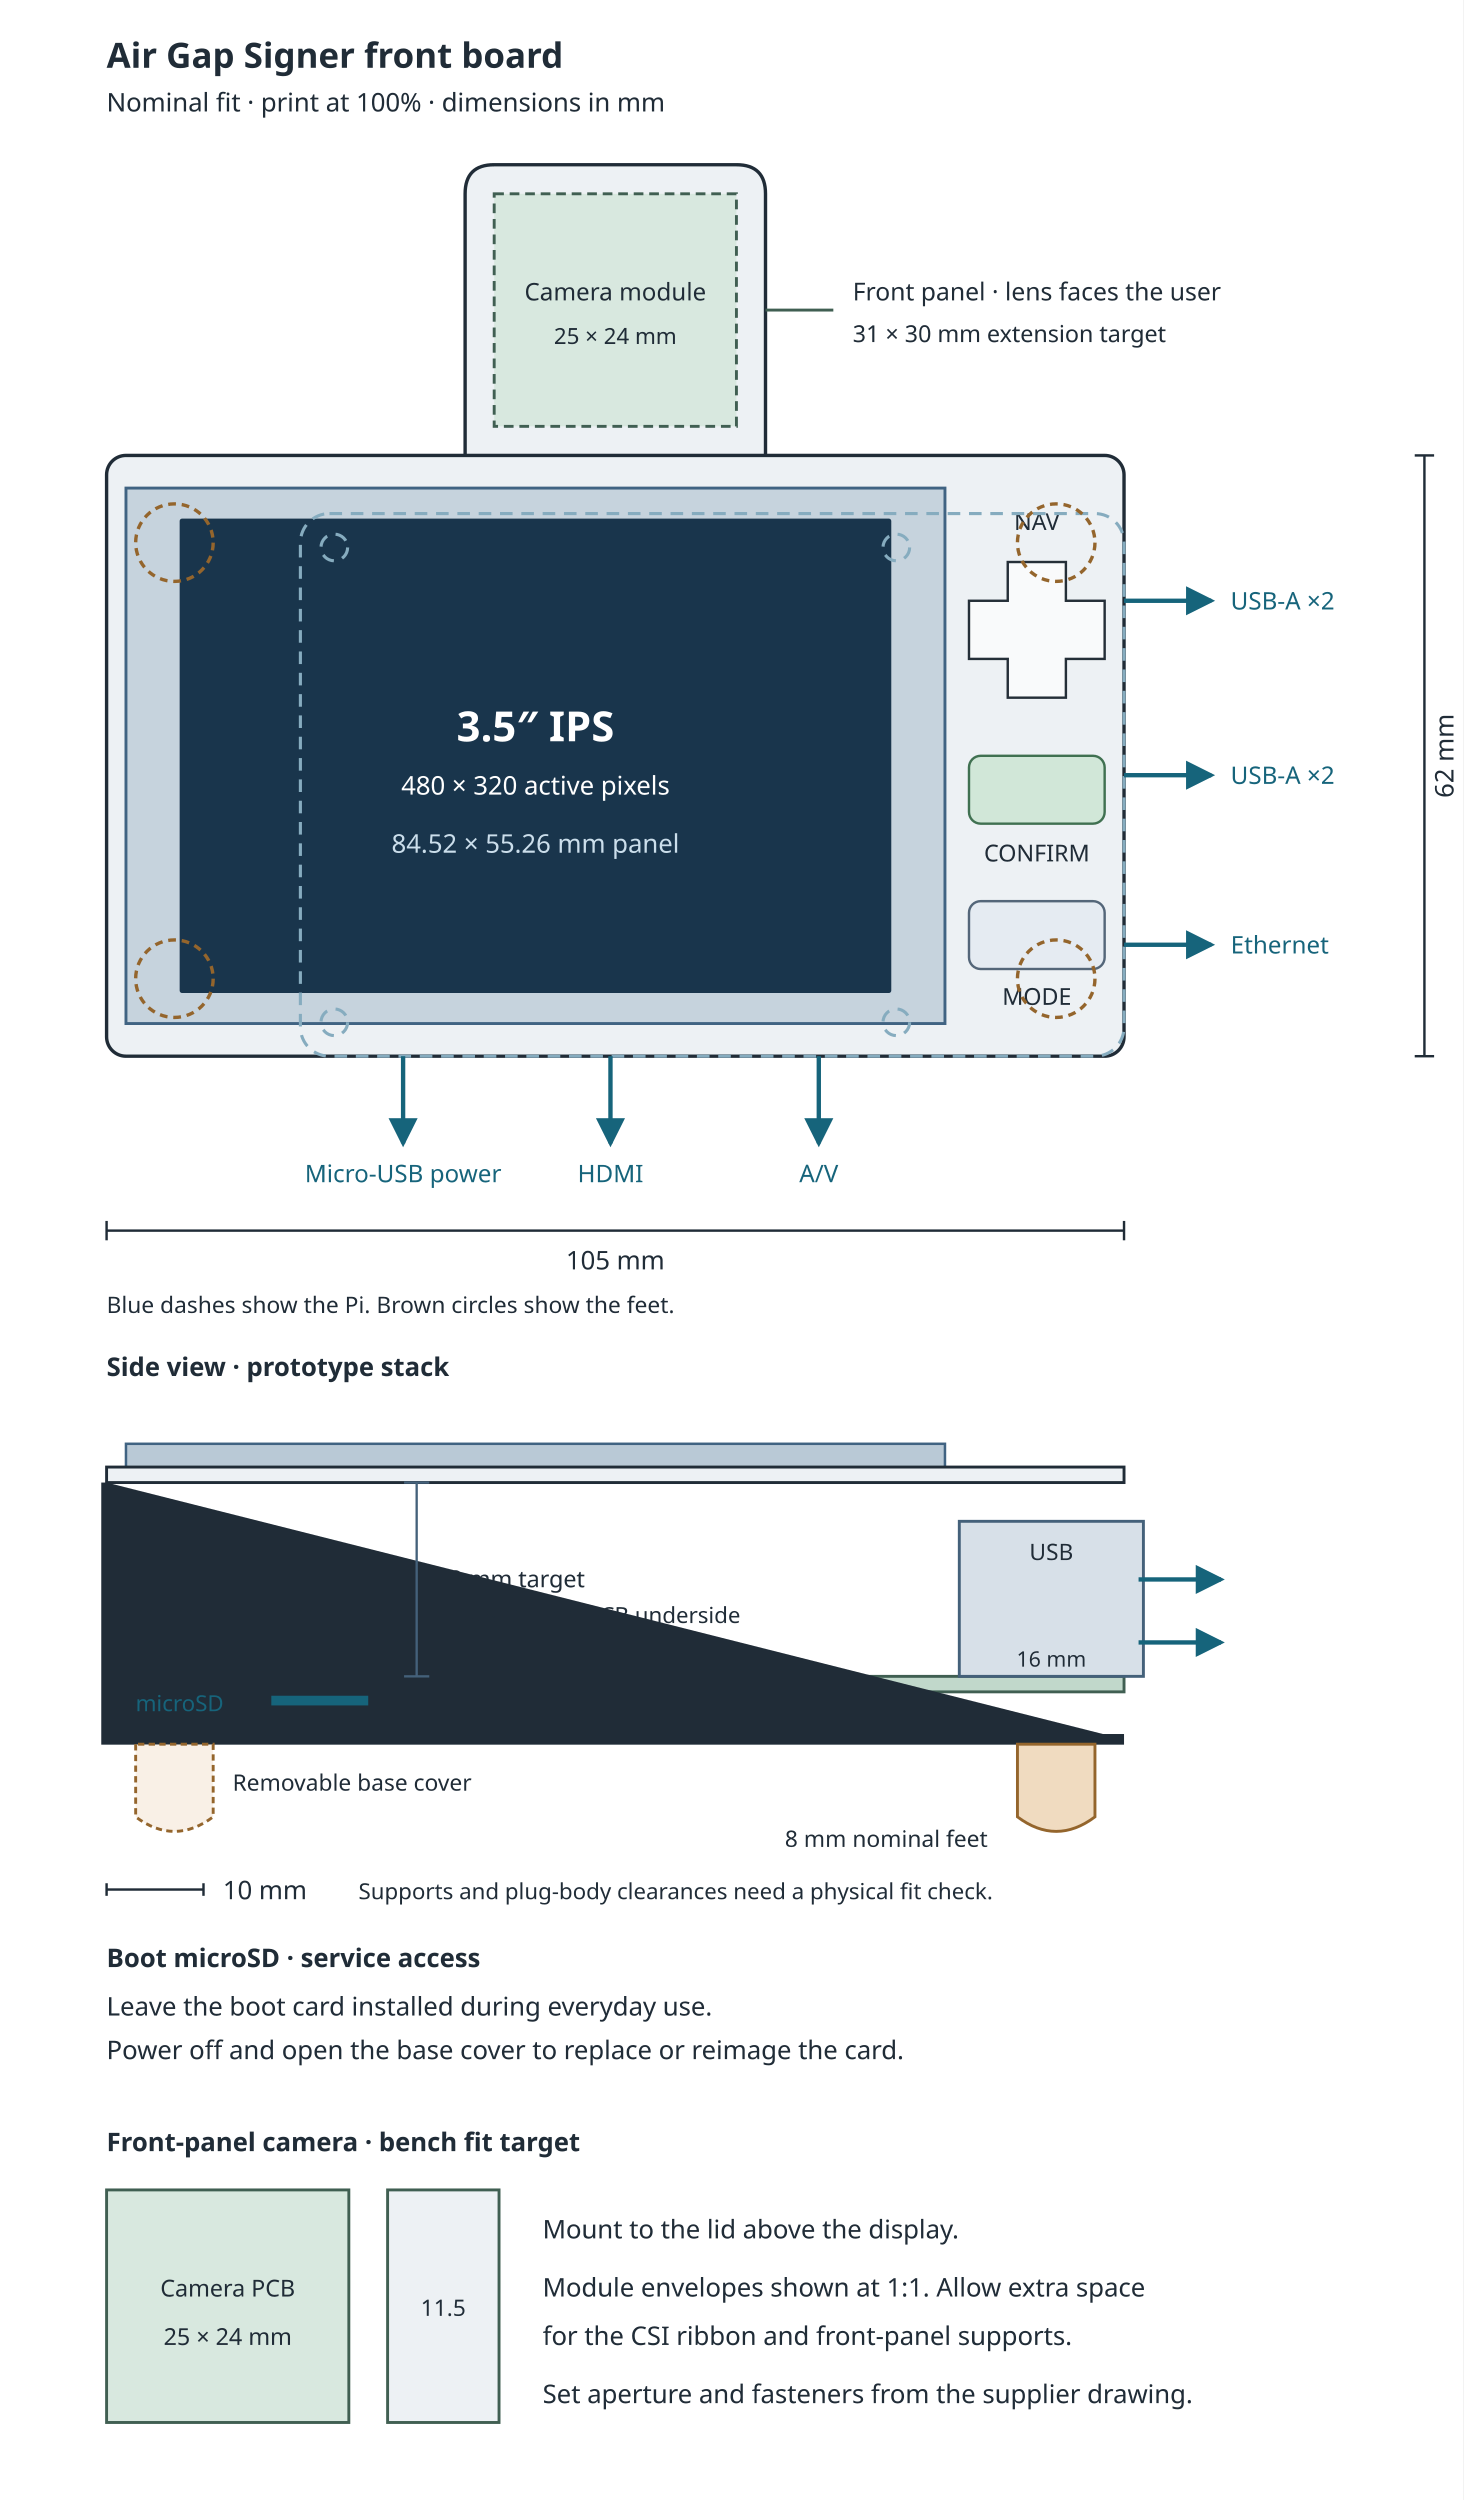
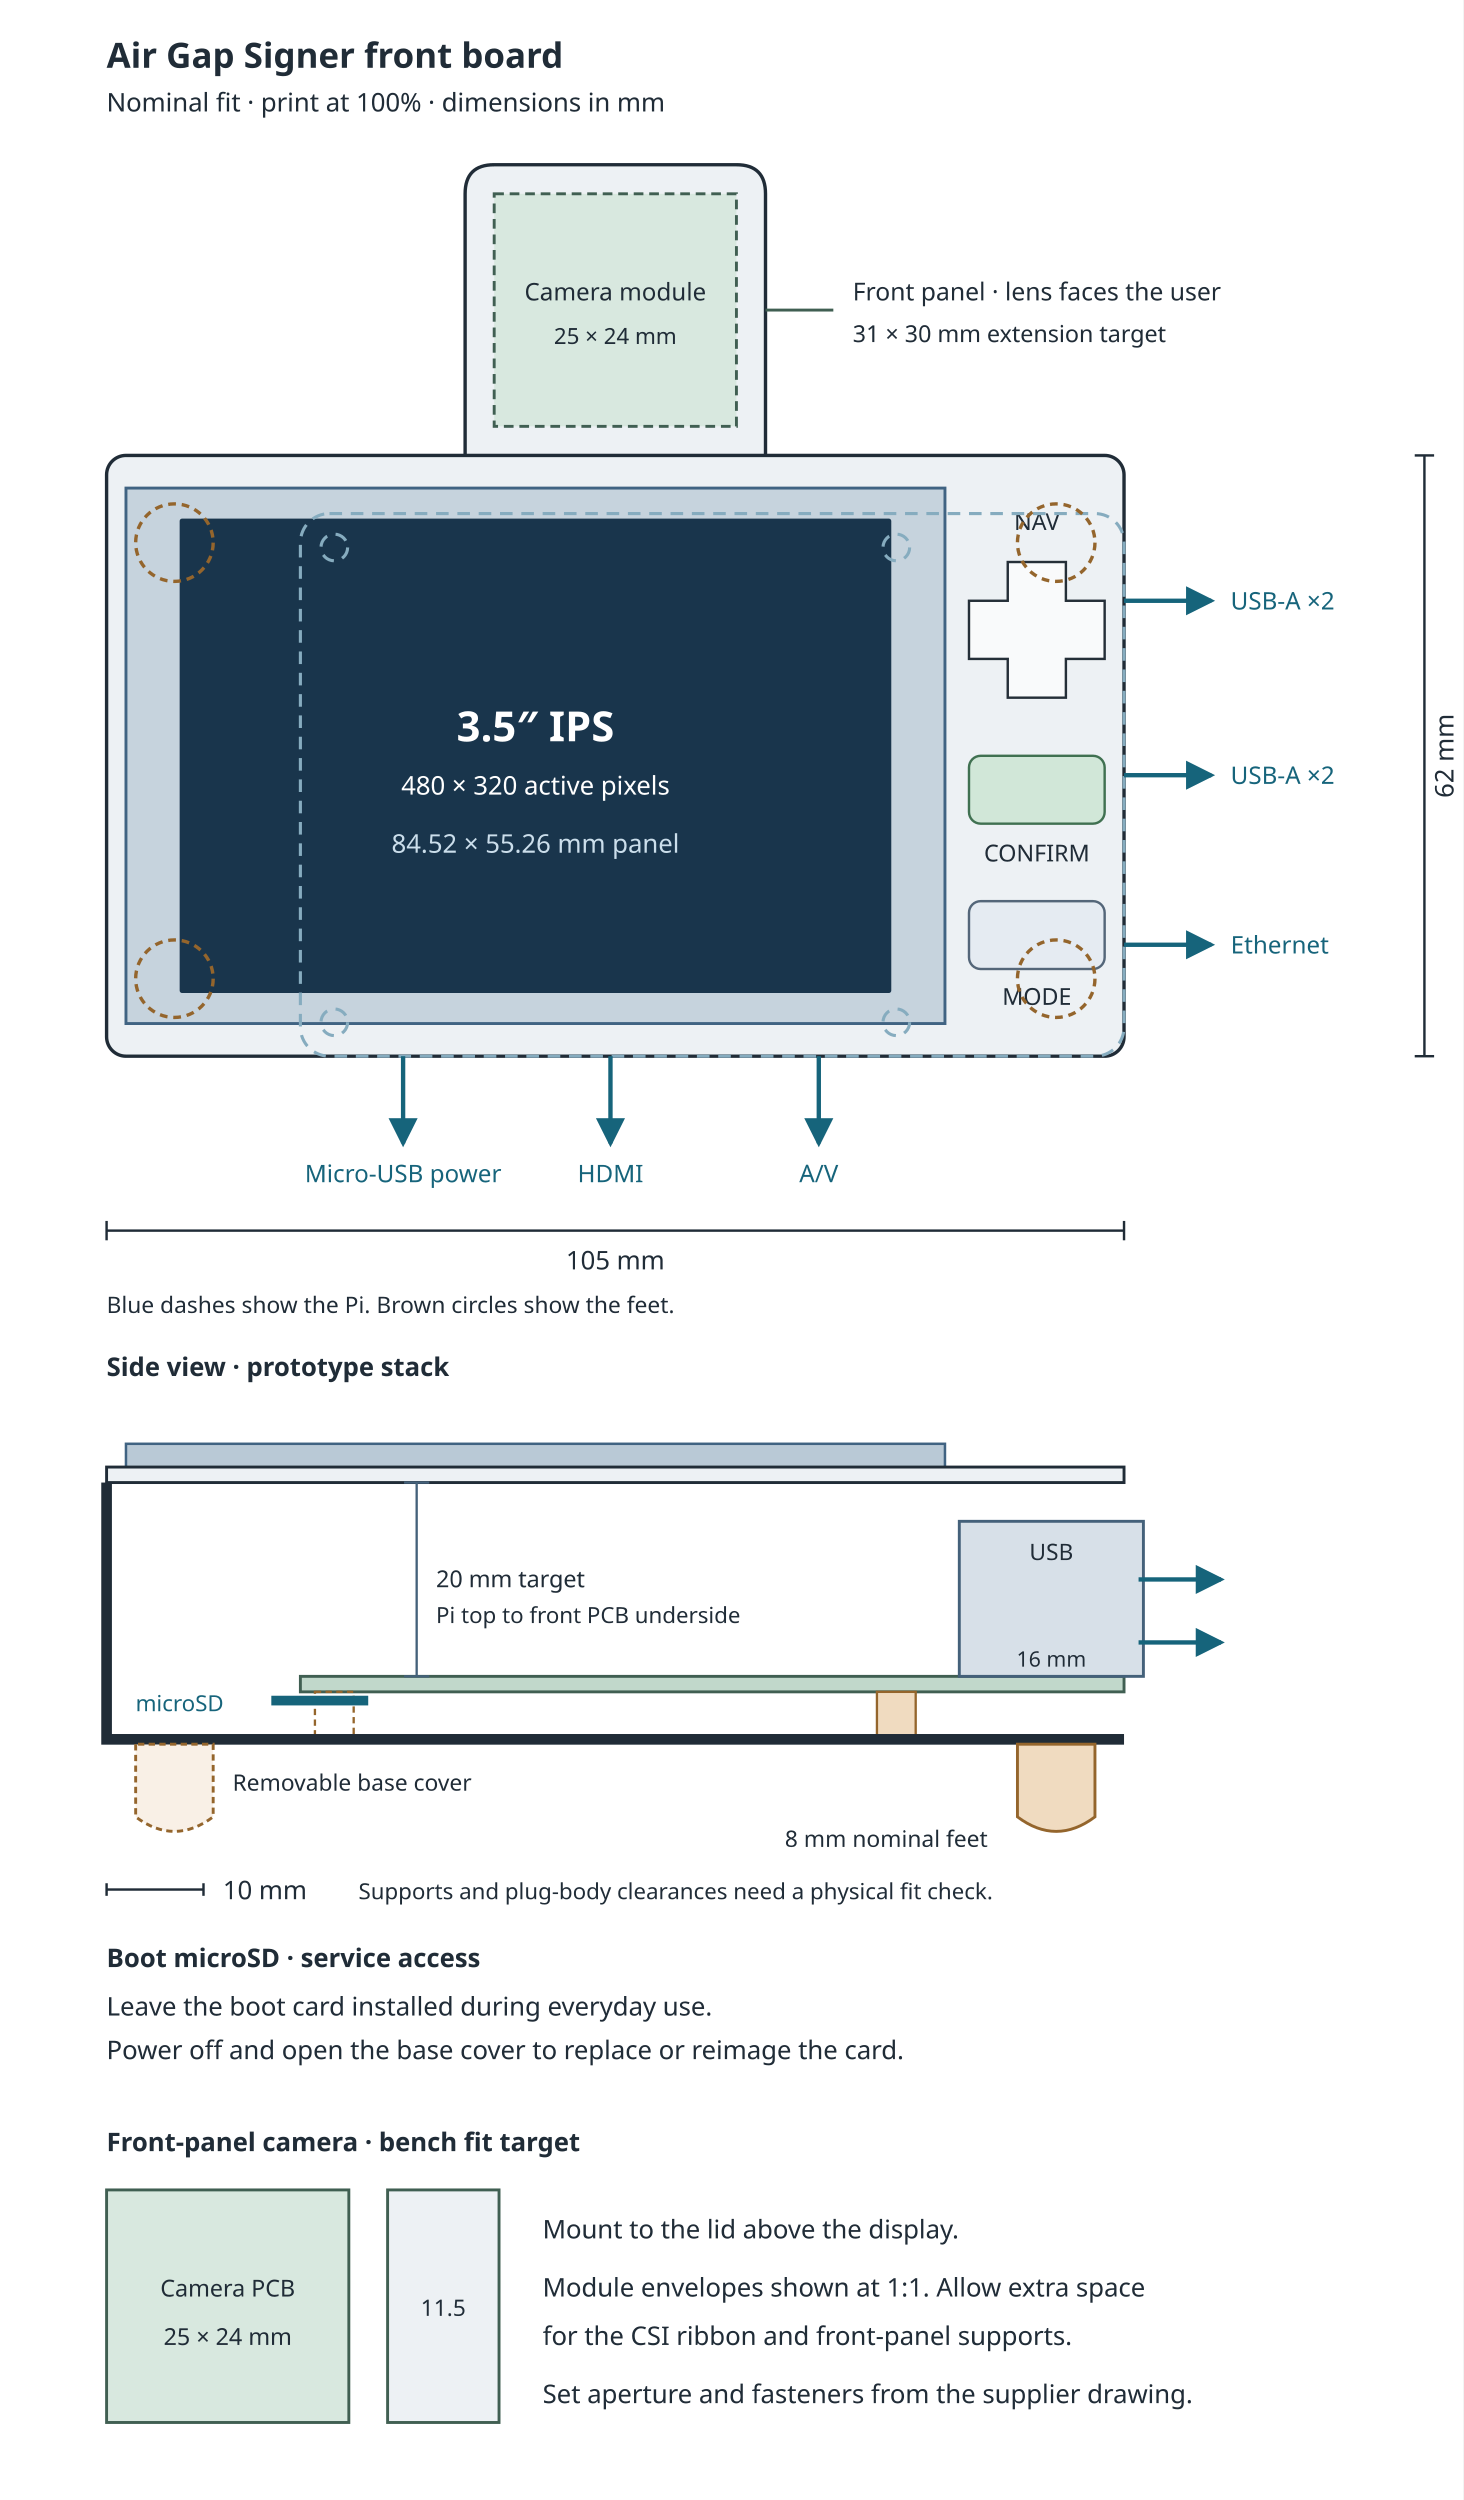
<svg xmlns="http://www.w3.org/2000/svg" width="151mm" height="258mm" viewBox="0 0 151 258">
  <defs>
    <marker id="arrow" markerWidth="3" markerHeight="3" refX="2.6" refY="1.5" orient="auto-start-reverse" markerUnits="userSpaceOnUse">
      <path d="M0 0l3 1.5L0 3z" fill="#16647b" />
    </marker>
  </defs>
  <rect width="151" height="258" fill="#fff" />
  <g font-family="sans-serif" fill="#202c37" font-size="2.65">
    <text x="11" y="7" font-weight="bold" font-size="3.6">Air Gap Signer front board</text>
    <text x="11" y="11.5">Nominal fit · print at 100% · dimensions in mm</text>
    <g transform="translate(0 30)">
      <g transform="translate(11 17)">
        <path d="M37 1v-28q0-3 3-3h25q3 0 3 3V1" fill="#edf1f4" stroke="#202c37" stroke-width=".35" />
        <rect x="40" y="-27" width="25" height="24" fill="#d8e8df" stroke="#405f52" stroke-width=".3" stroke-dasharray="1 .6" />
        <text x="52.5" y="-16" text-anchor="middle" font-size="2.5">Camera module</text>
        <text x="52.5" y="-11.5" text-anchor="middle" font-size="2.3">25 × 24 mm</text>
        <path d="M68 -15h7" stroke="#405f52" stroke-width=".3" />
        <text x="77" y="-16" font-size="2.55">Front panel · lens faces the user</text>
        <text x="77" y="-11.7" font-size="2.4">31 × 30 mm extension target</text>
        <rect width="105" height="62" rx="2" fill="#edf1f4" stroke="#202c37" stroke-width=".35" />
        <rect x="2" y="3.37" width="84.52" height="55.26" fill="#b9c9d6" fill-opacity=".76" stroke="#406382" stroke-width=".3" />
        <rect x="7.54" y="6.52" width="73.44" height="48.96" rx=".25" fill="#19354c" />
        <g text-anchor="middle">
          <text x="44.26" y="29.5" fill="#fff" font-size="4.3" font-weight="bold">3.5″ IPS</text>
          <text x="44.26" y="35" fill="#fff">480 × 320 active pixels</text>
          <text x="44.26" y="41" fill="#cbdeeb">84.52 × 55.26 mm panel</text>
          <text x="96" y="7.7" font-size="2.4">NAV</text>
          <text x="96" y="41.9" font-size="2.4">CONFIRM</text>
          <text x="96" y="56.7" font-size="2.4">MODE</text>
        </g>
        <path d="M93 11h6v4h4v6h-4v4h-6v-4h-4v-6h4z" stroke="#252f38" stroke-width=".25" fill="#f9fafb" />
        <rect x="89" y="31" width="14" height="7" rx="1.2" stroke="#407151" stroke-width=".25" fill="#d1e7d8" />
        <rect x="89" y="46" width="14" height="7" rx="1.2" stroke="#546679" stroke-width=".25" fill="#e5ebf2" />
        <g fill="none" stroke="#86acbf" stroke-width=".32" stroke-dasharray="1.3 .9">
          <rect x="20" y="6" width="85" height="56" rx="3" />
          <circle cx="23.5" cy="9.5" r="1.375" />
          <circle cx="81.5" cy="9.5" r="1.375" />
          <circle cx="23.5" cy="58.5" r="1.375" />
          <circle cx="81.5" cy="58.5" r="1.375" />
        </g>
        <g fill="none" stroke="#94652c" stroke-width=".35" stroke-dasharray=".8 .6">
          <circle cx="7" cy="9" r="4" />
          <circle cx="98" cy="9" r="4" />
          <circle cx="7" cy="54" r="4" />
          <circle cx="98" cy="54" r="4" />
        </g>
        <g fill="none" stroke="#16647b" stroke-width=".45" marker-end="url(#arrow)">
          <path d="M105 15h9" />
          <path d="M105 33h9" />
          <path d="M105 50.5h9" />
          <path d="M30.6 62v9" />
          <path d="M52 62v9" />
          <path d="M73.5 62v9" />
        </g>
        <g fill="#16647b" font-size="2.5">
          <text x="116" y="15.9">USB-A ×2</text>
          <text x="116" y="33.9">USB-A ×2</text>
          <text x="116" y="51.4">Ethernet</text>
          <text x="30.6" y="75" text-anchor="middle">Micro-USB power</text>
          <text x="52" y="75" text-anchor="middle">HDMI</text>
          <text x="73.5" y="75" text-anchor="middle">A/V</text>
        </g>
        <path d="M0 79v2m0-1h105m0-1v2 M135 0h2m-1 0v62m-1 0h2" fill="none" stroke="#202c37" stroke-width=".25" />
        <text x="52.5" y="84" text-anchor="middle">105 mm</text>
        <text x="139" y="31" text-anchor="middle" transform="rotate(-90 139 31)">62 mm</text>
      </g>
      <text x="11" y="105.5" font-size="2.35">Blue dashes show the Pi. Brown circles show the feet.</text>
      <text x="11" y="112" font-weight="bold">Side view · prototype stack</text>
      <g transform="translate(11 119)">
        <path d="M2 2.4V0h84.52v2.4" fill="#b9c9d6" stroke="#406382" stroke-width=".26" />
        <rect y="2.4" width="105" height="1.6" fill="#edf1f4" stroke="#202c37" stroke-width=".3" />
        <rect x="20" y="24" width="85" height="1.6" fill="#c1d8cb" stroke="#405f52" stroke-width=".3" />
        <rect x="88" y="8" width="19" height="16" fill="#d7e0e8" stroke="#44617a" stroke-width=".3" />
        <g stroke="#16647b" stroke-width=".45" marker-end="url(#arrow)">
          <path d="M106.5 14h8.5" />
          <path d="M106.5 20.5h8.5" />
        </g>
        <rect x="21.5" y="25.6" width="4" height="4.9" fill="none" stroke="#94652c" stroke-width=".24" stroke-dasharray=".65 .45" />
        <rect x="79.5" y="25.6" width="4" height="4.9" fill="#f0dbc0" stroke="#94652c" stroke-width=".24" />
-         <path d="M0 4v26.5h105" stroke="#202c37" stroke-width="1.1" />
+         <path d="M0 4v26.5h105" fill="none" stroke="#202c37" stroke-width="1.1" />
        <path d="M3 31v7.5q4 3 8 0V31z" fill="#f0dbc0" fill-opacity=".4" stroke="#94652c" stroke-width=".3" stroke-dasharray=".65 .45" />
        <path d="M94 31v7.5q4 3 8 0V31z" fill="#f0dbc0" stroke="#94652c" stroke-width=".3" />
        <rect x="17" y="26" width="10" height="1" fill="#16647b" />
        <text x="3" y="27.6" fill="#16647b" font-size="2.3">microSD</text>
        <path d="M32 4v20m-1.3-20h2.6m-2.6 20h2.6" stroke="#44617a" stroke-width=".24" />
        <text x="34" y="14.8" font-size="2.4">20 mm target</text>
        <text x="34" y="18.5" font-size="2.3">Pi top to front PCB underside</text>
        <text x="97.5" y="12" text-anchor="middle" font-size="2.35">USB</text>
        <text x="97.5" y="23" text-anchor="middle" font-size="2.2">16 mm</text>
        <text x="13" y="35.8" font-size="2.35">Removable base cover</text>
        <text x="70" y="41.6" font-size="2.35">8 mm nominal feet</text>
      </g>
      <path d="M11 165h10m-10-.65v1.3m10-1.3v1.3" stroke="#202c37" stroke-width=".25" />
      <text x="23" y="166">10 mm</text>
      <text x="37" y="166" font-size="2.3">Supports and plug-body clearances need a physical fit check.</text>
      <text x="11" y="173" font-weight="bold">Boot microSD · service access</text>
      <text x="11" y="178">Leave the boot card installed during everyday use.</text>
      <text x="11" y="182.5">Power off and open the base cover to replace or reimage the card.</text>
      <text x="11" y="192" font-weight="bold">Front-panel camera · bench fit target</text>
      <rect x="11" y="196" width="25" height="24" fill="#d8e8df" stroke="#405f52" stroke-width=".3" />
      <text x="23.5" y="207" text-anchor="middle" font-size="2.4">Camera PCB</text>
      <text x="23.5" y="212" text-anchor="middle" font-size="2.4">25 × 24 mm</text>
      <rect x="40" y="196" width="11.5" height="24" fill="#edf1f4" stroke="#405f52" stroke-width=".3" />
      <text x="45.75" y="209" text-anchor="middle" font-size="2.35">11.5</text>
      <text x="56" y="201">Mount to the lid above the display.</text>
      <text x="56" y="207">Module envelopes shown at 1:1. Allow extra space</text>
      <text x="56" y="212">for the CSI ribbon and front-panel supports.</text>
      <text x="56" y="218">Set aperture and fasteners from the supplier drawing.</text>
    </g>
  </g>
</svg>
